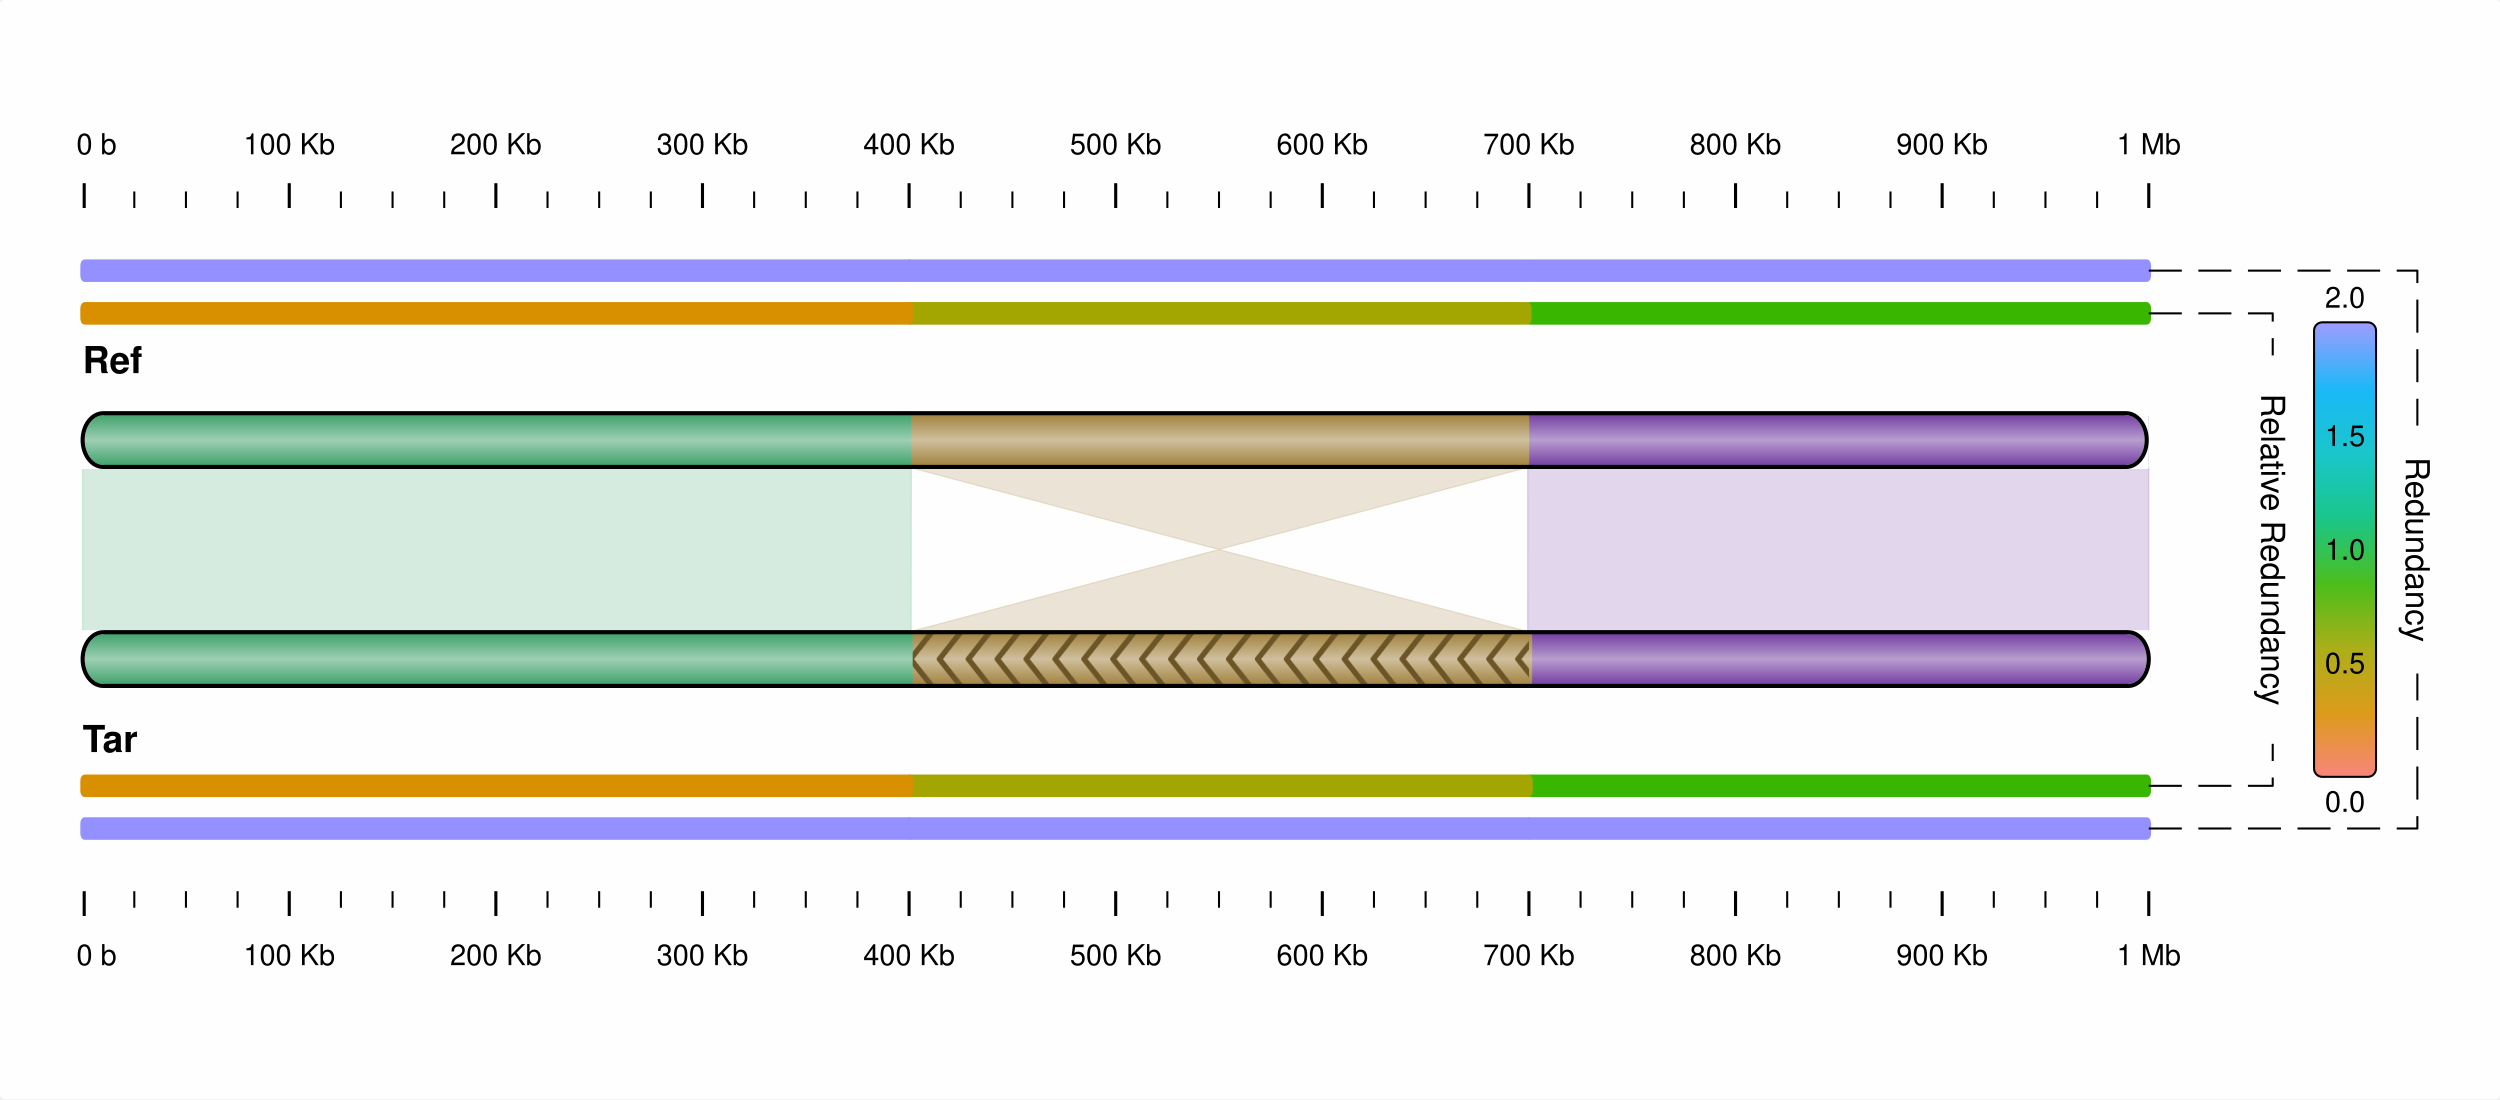
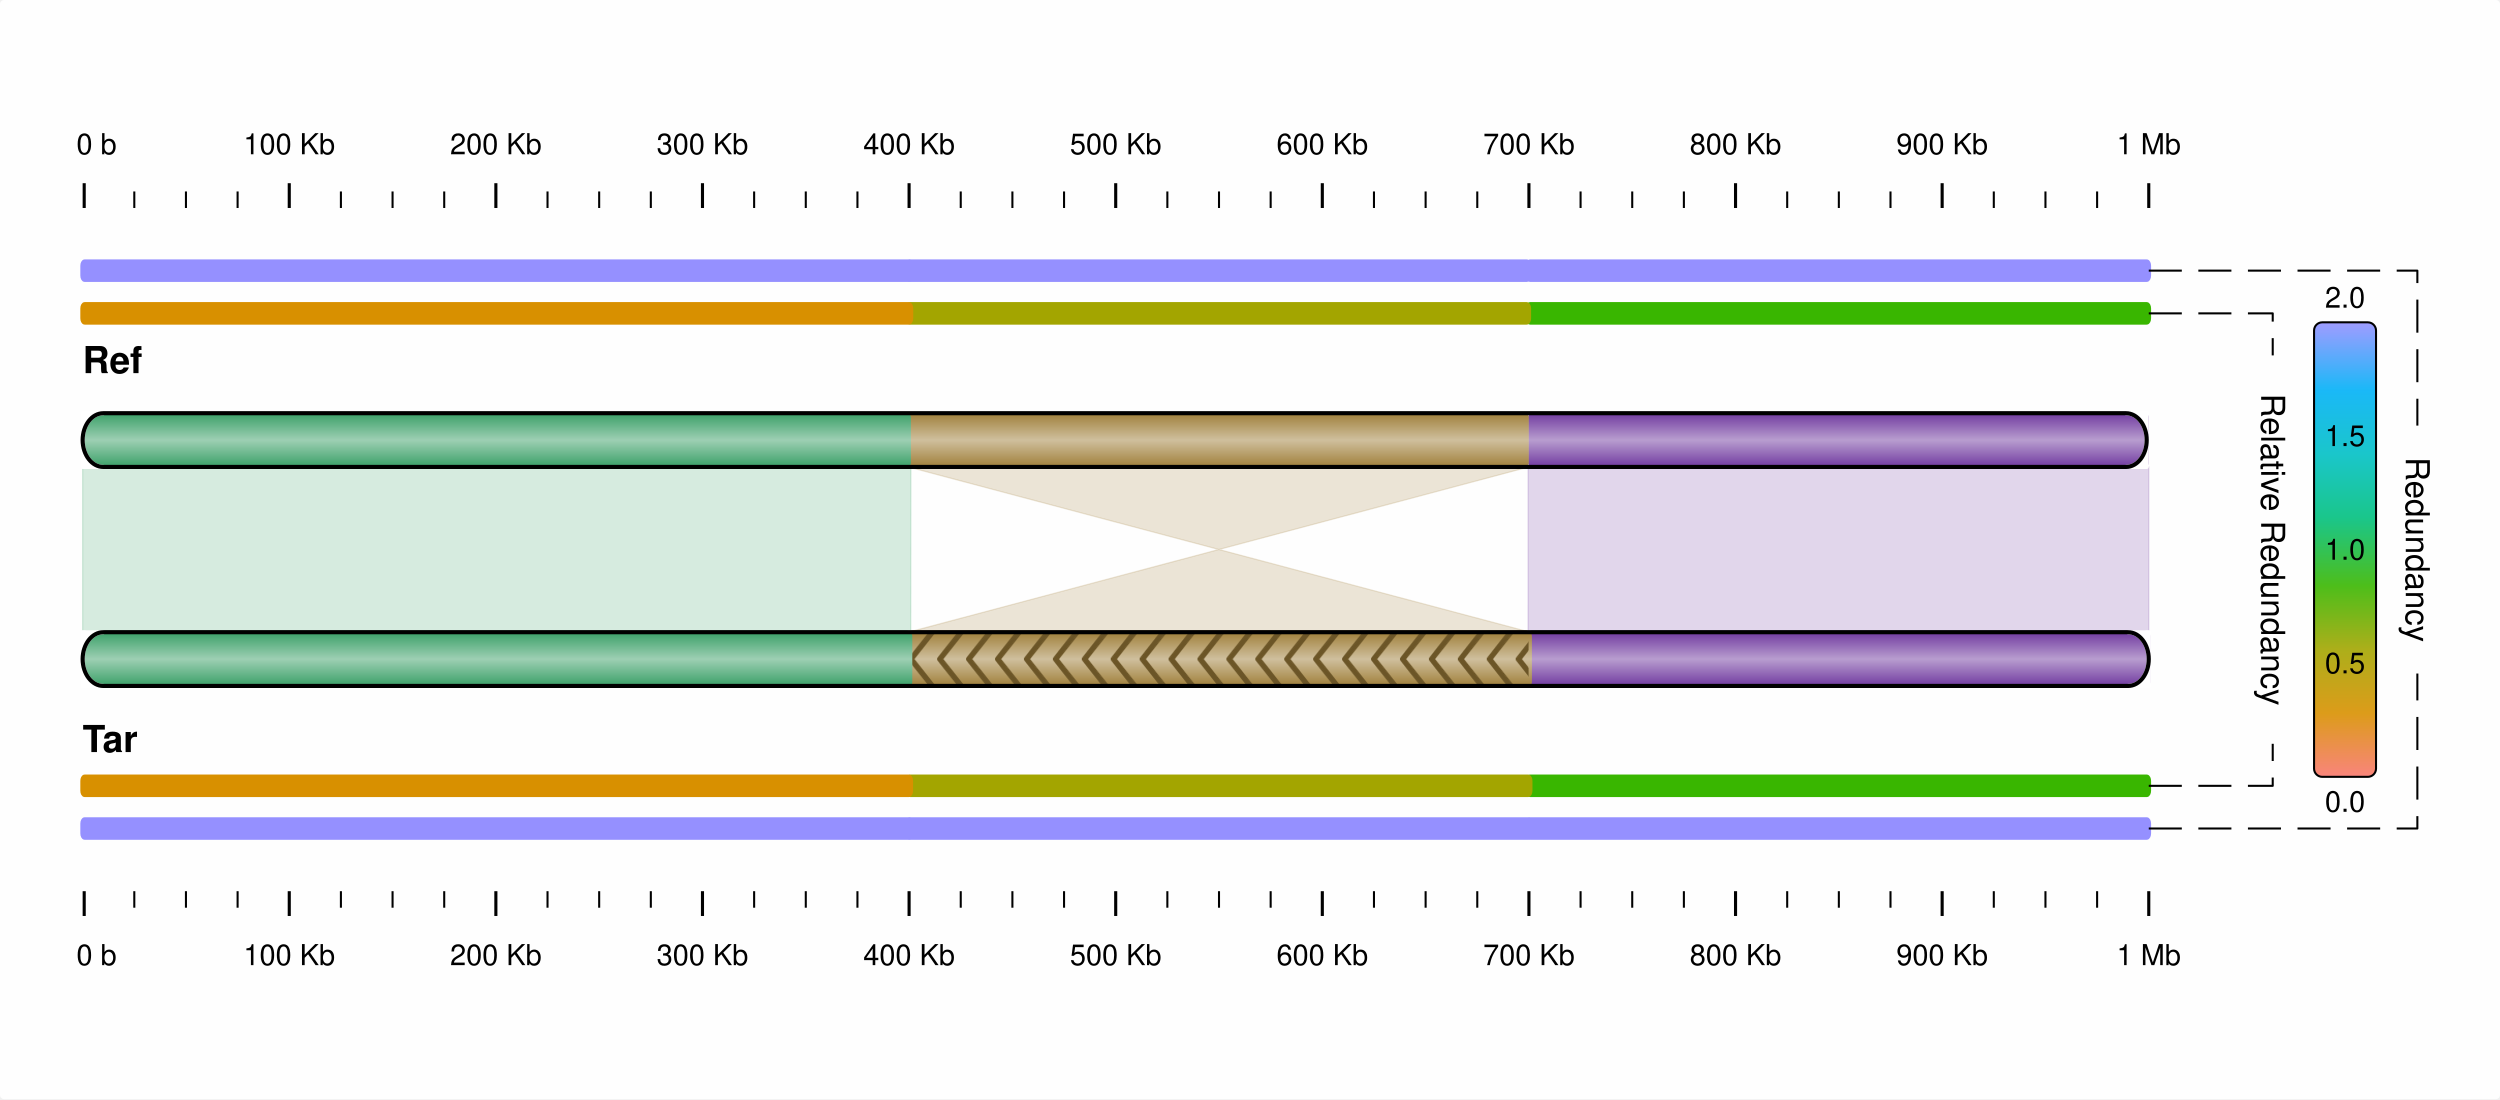
<svg xmlns="http://www.w3.org/2000/svg" viewBox="0 0 605 266">
  <rect x="0" y="0" width="605" height="266" rx="1" ry="1" fill="white" fill-opacity="0.9" stroke="white" stroke-width="0" stroke-opacity="1" />
  <text id="18.50000037.333328" x="18.5" y="37.333" dominant-baseline="" baseline-shift="" alignment-baseline="" font-size="7px" font-family="Helvetica,Arial" font-variant="normal" text-anchor="start" text-align="start" line-height="125%%">
0 b</text>
  <line id="20.37500044.33332820.37500050.333328" x1="20.375" y1="44.333" x2="20.375" y2="50.333" stroke-width="0.75" stroke="black" />
  <line id="32.50000046.33332832.50000050.333328" x1="32.5" y1="46.333" x2="32.5" y2="50.333" stroke-width="0.5" stroke="black" />
  <line id="45.00000046.33332845.00000050.333328" x1="45" y1="46.333" x2="45" y2="50.333" stroke-width="0.5" stroke="black" />
  <line id="57.50000046.33332857.50000050.333328" x1="57.5" y1="46.333" x2="57.5" y2="50.333" stroke-width="0.5" stroke="black" />
  <line id="70.00000044.33332870.00000050.333328" x1="70" y1="44.333" x2="70" y2="50.333" stroke-width="0.75" stroke="black" />
  <text id="70.00000037.333328" x="70" y="37.333" dominant-baseline="" baseline-shift="" alignment-baseline="" font-size="7px" font-weight="normal" font-family="Helvetica,Arial" font-variant="normal" text-anchor="middle" text-align="start" line-height="125%%">
100 Kb</text>
  <line id="82.50000046.33332882.50000050.333328" x1="82.5" y1="46.333" x2="82.5" y2="50.333" stroke-width="0.5" stroke="black" />
  <line id="95.00000046.33332895.00000050.333328" x1="95" y1="46.333" x2="95" y2="50.333" stroke-width="0.5" stroke="black" />
  <line id="107.50000046.333328107.50000050.333328" x1="107.5" y1="46.333" x2="107.5" y2="50.333" stroke-width="0.5" stroke="black" />
  <line id="120.00000044.333328120.00000050.333328" x1="120" y1="44.333" x2="120" y2="50.333" stroke-width="0.75" stroke="black" />
  <text id="120.00000037.333328" x="120" y="37.333" dominant-baseline="" baseline-shift="" alignment-baseline="" font-size="7px" font-weight="normal" font-family="Helvetica,Arial" font-variant="normal" text-anchor="middle" text-align="start" line-height="125%%">
200 Kb</text>
  <line id="132.50000046.333328132.50000050.333328" x1="132.5" y1="46.333" x2="132.5" y2="50.333" stroke-width="0.5" stroke="black" />
  <line id="145.00000046.333328145.00000050.333328" x1="145" y1="46.333" x2="145" y2="50.333" stroke-width="0.5" stroke="black" />
  <line id="157.50000046.333328157.50000050.333328" x1="157.5" y1="46.333" x2="157.5" y2="50.333" stroke-width="0.5" stroke="black" />
  <line id="170.00000044.333328170.00000050.333328" x1="170" y1="44.333" x2="170" y2="50.333" stroke-width="0.75" stroke="black" />
  <text id="170.00000037.333328" x="170" y="37.333" dominant-baseline="" baseline-shift="" alignment-baseline="" font-size="7px" font-weight="normal" font-family="Helvetica,Arial" font-variant="normal" text-anchor="middle" text-align="start" line-height="125%%">
300 Kb</text>
  <line id="182.50000046.333328182.50000050.333328" x1="182.5" y1="46.333" x2="182.5" y2="50.333" stroke-width="0.5" stroke="black" />
  <line id="195.00000046.333328195.00000050.333328" x1="195" y1="46.333" x2="195" y2="50.333" stroke-width="0.5" stroke="black" />
  <line id="207.50000046.333328207.50000050.333328" x1="207.5" y1="46.333" x2="207.5" y2="50.333" stroke-width="0.5" stroke="black" />
  <line id="220.00000044.333328220.00000050.333328" x1="220" y1="44.333" x2="220" y2="50.333" stroke-width="0.75" stroke="black" />
  <text id="220.00000037.333328" x="220" y="37.333" dominant-baseline="" baseline-shift="" alignment-baseline="" font-size="7px" font-weight="normal" font-family="Helvetica,Arial" font-variant="normal" text-anchor="middle" text-align="start" line-height="125%%">
400 Kb</text>
  <line id="232.50000046.333328232.50000050.333328" x1="232.5" y1="46.333" x2="232.5" y2="50.333" stroke-width="0.5" stroke="black" />
  <line id="245.00000046.333328245.00000050.333328" x1="245" y1="46.333" x2="245" y2="50.333" stroke-width="0.5" stroke="black" />
  <line id="257.50000046.333328257.50000050.333328" x1="257.5" y1="46.333" x2="257.5" y2="50.333" stroke-width="0.5" stroke="black" />
  <line id="270.00000044.333328270.00000050.333328" x1="270" y1="44.333" x2="270" y2="50.333" stroke-width="0.75" stroke="black" />
  <text id="270.00000037.333328" x="270" y="37.333" dominant-baseline="" baseline-shift="" alignment-baseline="" font-size="7px" font-weight="normal" font-family="Helvetica,Arial" font-variant="normal" text-anchor="middle" text-align="start" line-height="125%%">
500 Kb</text>
  <line id="282.50000046.333328282.50000050.333328" x1="282.5" y1="46.333" x2="282.5" y2="50.333" stroke-width="0.5" stroke="black" />
  <line id="295.00000046.333328295.00000050.333328" x1="295" y1="46.333" x2="295" y2="50.333" stroke-width="0.5" stroke="black" />
  <line id="307.50000046.333328307.50000050.333328" x1="307.5" y1="46.333" x2="307.5" y2="50.333" stroke-width="0.5" stroke="black" />
  <line id="320.00000044.333328320.00000050.333328" x1="320" y1="44.333" x2="320" y2="50.333" stroke-width="0.75" stroke="black" />
  <text id="320.00000037.333328" x="320" y="37.333" dominant-baseline="" baseline-shift="" alignment-baseline="" font-size="7px" font-weight="normal" font-family="Helvetica,Arial" font-variant="normal" text-anchor="middle" text-align="start" line-height="125%%">
600 Kb</text>
  <line id="332.50000046.333328332.50000050.333328" x1="332.5" y1="46.333" x2="332.5" y2="50.333" stroke-width="0.5" stroke="black" />
  <line id="345.00000046.333328345.00000050.333328" x1="345" y1="46.333" x2="345" y2="50.333" stroke-width="0.5" stroke="black" />
  <line id="357.50000046.333328357.50000050.333328" x1="357.5" y1="46.333" x2="357.5" y2="50.333" stroke-width="0.5" stroke="black" />
  <line id="370.00000044.333328370.00000050.333328" x1="370" y1="44.333" x2="370" y2="50.333" stroke-width="0.75" stroke="black" />
  <text id="370.00000037.333328" x="370" y="37.333" dominant-baseline="" baseline-shift="" alignment-baseline="" font-size="7px" font-weight="normal" font-family="Helvetica,Arial" font-variant="normal" text-anchor="middle" text-align="start" line-height="125%%">
700 Kb</text>
  <line id="382.50000046.333328382.50000050.333328" x1="382.5" y1="46.333" x2="382.5" y2="50.333" stroke-width="0.5" stroke="black" />
  <line id="395.00000046.333328395.00000050.333328" x1="395" y1="46.333" x2="395" y2="50.333" stroke-width="0.5" stroke="black" />
  <line id="407.50000046.333328407.50000050.333328" x1="407.5" y1="46.333" x2="407.5" y2="50.333" stroke-width="0.5" stroke="black" />
  <line id="420.00000044.333328420.00000050.333328" x1="420" y1="44.333" x2="420" y2="50.333" stroke-width="0.75" stroke="black" />
  <text id="420.00000037.333328" x="420" y="37.333" dominant-baseline="" baseline-shift="" alignment-baseline="" font-size="7px" font-weight="normal" font-family="Helvetica,Arial" font-variant="normal" text-anchor="middle" text-align="start" line-height="125%%">
800 Kb</text>
  <line id="432.50000046.333328432.50000050.333328" x1="432.5" y1="46.333" x2="432.5" y2="50.333" stroke-width="0.5" stroke="black" />
  <line id="445.00000046.333328445.00000050.333328" x1="445" y1="46.333" x2="445" y2="50.333" stroke-width="0.5" stroke="black" />
  <line id="457.50000046.333328457.50000050.333328" x1="457.5" y1="46.333" x2="457.5" y2="50.333" stroke-width="0.5" stroke="black" />
  <line id="470.00000044.333328470.00000050.333328" x1="470" y1="44.333" x2="470" y2="50.333" stroke-width="0.75" stroke="black" />
  <text id="470.00000037.333328" x="470" y="37.333" dominant-baseline="" baseline-shift="" alignment-baseline="" font-size="7px" font-weight="normal" font-family="Helvetica,Arial" font-variant="normal" text-anchor="middle" text-align="start" line-height="125%%">
900 Kb</text>
  <line id="482.50000046.333328482.50000050.333328" x1="482.5" y1="46.333" x2="482.5" y2="50.333" stroke-width="0.5" stroke="black" />
  <line id="495.00000046.333328495.00000050.333328" x1="495" y1="46.333" x2="495" y2="50.333" stroke-width="0.5" stroke="black" />
  <line id="507.50000046.333328507.50000050.333328" x1="507.5" y1="46.333" x2="507.5" y2="50.333" stroke-width="0.5" stroke="black" />
  <line id="520.00000044.333328520.00000050.333328" x1="520" y1="44.333" x2="520" y2="50.333" stroke-width="0.75" stroke="black" />
  <text id="520.00000037.333328" x="520" y="37.333" dominant-baseline="" baseline-shift="" alignment-baseline="" font-size="7px" font-weight="normal" font-family="Helvetica,Arial" font-variant="normal" text-anchor="middle" text-align="start" line-height="125%%">
1 Mb</text>
  <text id="18.500000233.566666" x="18.5" y="233.567" dominant-baseline="" baseline-shift="" alignment-baseline="" font-size="7px" font-family="Helvetica,Arial" font-variant="normal" text-anchor="start" text-align="start" line-height="125%%">
0 b</text>
  <line id="20.375000221.66667220.375000215.666672" x1="20.375" y1="221.667" x2="20.375" y2="215.667" stroke-width="0.75" stroke="black" />
  <line id="32.500000219.66667232.500000215.666672" x1="32.5" y1="219.667" x2="32.5" y2="215.667" stroke-width="0.5" stroke="black" />
  <line id="45.000000219.66667245.000000215.666672" x1="45" y1="219.667" x2="45" y2="215.667" stroke-width="0.5" stroke="black" />
  <line id="57.500000219.66667257.500000215.666672" x1="57.5" y1="219.667" x2="57.5" y2="215.667" stroke-width="0.5" stroke="black" />
  <line id="70.000000221.66667270.000000215.666672" x1="70" y1="221.667" x2="70" y2="215.667" stroke-width="0.75" stroke="black" />
  <text id="70.000000233.566666" x="70" y="233.567" dominant-baseline="" baseline-shift="" alignment-baseline="" font-size="7px" font-weight="normal" font-family="Helvetica,Arial" font-variant="normal" text-anchor="middle" text-align="start" line-height="125%%">
100 Kb</text>
  <line id="82.500000219.66667282.500000215.666672" x1="82.5" y1="219.667" x2="82.5" y2="215.667" stroke-width="0.5" stroke="black" />
  <line id="95.000000219.66667295.000000215.666672" x1="95" y1="219.667" x2="95" y2="215.667" stroke-width="0.5" stroke="black" />
  <line id="107.500000219.666672107.500000215.666672" x1="107.5" y1="219.667" x2="107.5" y2="215.667" stroke-width="0.5" stroke="black" />
  <line id="120.000000221.666672120.000000215.666672" x1="120" y1="221.667" x2="120" y2="215.667" stroke-width="0.75" stroke="black" />
  <text id="120.000000233.566666" x="120" y="233.567" dominant-baseline="" baseline-shift="" alignment-baseline="" font-size="7px" font-weight="normal" font-family="Helvetica,Arial" font-variant="normal" text-anchor="middle" text-align="start" line-height="125%%">
200 Kb</text>
  <line id="132.500000219.666672132.500000215.666672" x1="132.5" y1="219.667" x2="132.5" y2="215.667" stroke-width="0.5" stroke="black" />
  <line id="145.000000219.666672145.000000215.666672" x1="145" y1="219.667" x2="145" y2="215.667" stroke-width="0.5" stroke="black" />
  <line id="157.500000219.666672157.500000215.666672" x1="157.5" y1="219.667" x2="157.5" y2="215.667" stroke-width="0.5" stroke="black" />
  <line id="170.000000221.666672170.000000215.666672" x1="170" y1="221.667" x2="170" y2="215.667" stroke-width="0.75" stroke="black" />
  <text id="170.000000233.566666" x="170" y="233.567" dominant-baseline="" baseline-shift="" alignment-baseline="" font-size="7px" font-weight="normal" font-family="Helvetica,Arial" font-variant="normal" text-anchor="middle" text-align="start" line-height="125%%">
300 Kb</text>
  <line id="182.500000219.666672182.500000215.666672" x1="182.5" y1="219.667" x2="182.5" y2="215.667" stroke-width="0.5" stroke="black" />
  <line id="195.000000219.666672195.000000215.666672" x1="195" y1="219.667" x2="195" y2="215.667" stroke-width="0.5" stroke="black" />
  <line id="207.500000219.666672207.500000215.666672" x1="207.5" y1="219.667" x2="207.5" y2="215.667" stroke-width="0.5" stroke="black" />
  <line id="220.000000221.666672220.000000215.666672" x1="220" y1="221.667" x2="220" y2="215.667" stroke-width="0.75" stroke="black" />
  <text id="220.000000233.566666" x="220" y="233.567" dominant-baseline="" baseline-shift="" alignment-baseline="" font-size="7px" font-weight="normal" font-family="Helvetica,Arial" font-variant="normal" text-anchor="middle" text-align="start" line-height="125%%">
400 Kb</text>
  <line id="232.500000219.666672232.500000215.666672" x1="232.5" y1="219.667" x2="232.5" y2="215.667" stroke-width="0.5" stroke="black" />
  <line id="245.000000219.666672245.000000215.666672" x1="245" y1="219.667" x2="245" y2="215.667" stroke-width="0.5" stroke="black" />
  <line id="257.500000219.666672257.500000215.666672" x1="257.5" y1="219.667" x2="257.5" y2="215.667" stroke-width="0.5" stroke="black" />
  <line id="270.000000221.666672270.000000215.666672" x1="270" y1="221.667" x2="270" y2="215.667" stroke-width="0.75" stroke="black" />
  <text id="270.000000233.566666" x="270" y="233.567" dominant-baseline="" baseline-shift="" alignment-baseline="" font-size="7px" font-weight="normal" font-family="Helvetica,Arial" font-variant="normal" text-anchor="middle" text-align="start" line-height="125%%">
500 Kb</text>
  <line id="282.500000219.666672282.500000215.666672" x1="282.5" y1="219.667" x2="282.5" y2="215.667" stroke-width="0.5" stroke="black" />
  <line id="295.000000219.666672295.000000215.666672" x1="295" y1="219.667" x2="295" y2="215.667" stroke-width="0.5" stroke="black" />
  <line id="307.500000219.666672307.500000215.666672" x1="307.5" y1="219.667" x2="307.5" y2="215.667" stroke-width="0.5" stroke="black" />
  <line id="320.000000221.666672320.000000215.666672" x1="320" y1="221.667" x2="320" y2="215.667" stroke-width="0.75" stroke="black" />
  <text id="320.000000233.566666" x="320" y="233.567" dominant-baseline="" baseline-shift="" alignment-baseline="" font-size="7px" font-weight="normal" font-family="Helvetica,Arial" font-variant="normal" text-anchor="middle" text-align="start" line-height="125%%">
600 Kb</text>
  <line id="332.500000219.666672332.500000215.666672" x1="332.5" y1="219.667" x2="332.5" y2="215.667" stroke-width="0.5" stroke="black" />
  <line id="345.000000219.666672345.000000215.666672" x1="345" y1="219.667" x2="345" y2="215.667" stroke-width="0.5" stroke="black" />
  <line id="357.500000219.666672357.500000215.666672" x1="357.5" y1="219.667" x2="357.5" y2="215.667" stroke-width="0.5" stroke="black" />
  <line id="370.000000221.666672370.000000215.666672" x1="370" y1="221.667" x2="370" y2="215.667" stroke-width="0.75" stroke="black" />
  <text id="370.000000233.566666" x="370" y="233.567" dominant-baseline="" baseline-shift="" alignment-baseline="" font-size="7px" font-weight="normal" font-family="Helvetica,Arial" font-variant="normal" text-anchor="middle" text-align="start" line-height="125%%">
700 Kb</text>
  <line id="382.500000219.666672382.500000215.666672" x1="382.5" y1="219.667" x2="382.5" y2="215.667" stroke-width="0.5" stroke="black" />
  <line id="395.000000219.666672395.000000215.666672" x1="395" y1="219.667" x2="395" y2="215.667" stroke-width="0.5" stroke="black" />
  <line id="407.500000219.666672407.500000215.666672" x1="407.5" y1="219.667" x2="407.5" y2="215.667" stroke-width="0.5" stroke="black" />
  <line id="420.000000221.666672420.000000215.666672" x1="420" y1="221.667" x2="420" y2="215.667" stroke-width="0.75" stroke="black" />
  <text id="420.000000233.566666" x="420" y="233.567" dominant-baseline="" baseline-shift="" alignment-baseline="" font-size="7px" font-weight="normal" font-family="Helvetica,Arial" font-variant="normal" text-anchor="middle" text-align="start" line-height="125%%">
800 Kb</text>
  <line id="432.500000219.666672432.500000215.666672" x1="432.5" y1="219.667" x2="432.5" y2="215.667" stroke-width="0.5" stroke="black" />
  <line id="445.000000219.666672445.000000215.666672" x1="445" y1="219.667" x2="445" y2="215.667" stroke-width="0.5" stroke="black" />
  <line id="457.500000219.666672457.500000215.666672" x1="457.5" y1="219.667" x2="457.5" y2="215.667" stroke-width="0.5" stroke="black" />
  <line id="470.000000221.666672470.000000215.666672" x1="470" y1="221.667" x2="470" y2="215.667" stroke-width="0.75" stroke="black" />
  <text id="470.000000233.566666" x="470" y="233.567" dominant-baseline="" baseline-shift="" alignment-baseline="" font-size="7px" font-weight="normal" font-family="Helvetica,Arial" font-variant="normal" text-anchor="middle" text-align="start" line-height="125%%">
900 Kb</text>
  <line id="482.500000219.666672482.500000215.666672" x1="482.5" y1="219.667" x2="482.5" y2="215.667" stroke-width="0.5" stroke="black" />
  <line id="495.000000219.666672495.000000215.666672" x1="495" y1="219.667" x2="495" y2="215.667" stroke-width="0.5" stroke="black" />
  <line id="507.500000219.666672507.500000215.666672" x1="507.5" y1="219.667" x2="507.5" y2="215.667" stroke-width="0.5" stroke="black" />
  <line id="520.000000221.666672520.000000215.666672" x1="520" y1="221.667" x2="520" y2="215.667" stroke-width="0.75" stroke="black" />
  <text id="520.000000233.566666" x="520" y="233.567" dominant-baseline="" baseline-shift="" alignment-baseline="" font-size="7px" font-weight="normal" font-family="Helvetica,Arial" font-variant="normal" text-anchor="middle" text-align="start" line-height="125%%">
1 Mb</text>
  <defs id="">
-     <linearGradient id="grad369.704987113.000000" x1="0%" y1="0%" x2="100%" y2="0%">
+     <linearGradient id="grad369.804993113.000000" x1="0%" y1="0%" x2="100%" y2="0%">
      <stop offset="0%" stop-color="#713BA0" stop-opacity="1" />
      <stop offset="50%" stop-color="#B89DCF" stop-opacity="1" />
      <stop offset="100%" stop-color="#713BA0" stop-opacity="1" />
    </linearGradient>
  </defs>
-   <rect x="369.705" y="113" width="13" height="150.295" rx="1" ry="1" fill="url(#grad369.704987113.000000)" fill-opacity="1" stroke-width="0.75" stroke-opacity="1" transform="rotate(-90 369.705 113)" />
-   <defs id="">
-     <linearGradient id="grad369.704987113.000000NRC" x1="0%" y1="0%" x2="100%" y2="0%">
+   <rect x="369.805" y="113" width="13" height="150.195" rx="1" ry="1" fill="url(#grad369.804993113.000000)" fill-opacity="1" stroke-width="0.75" stroke-opacity="1" transform="rotate(-90 369.805 113)" />
+   <defs id="">
+     <linearGradient id="grad369.804993113.000000NRC" x1="0%" y1="0%" x2="100%" y2="0%">
      <stop offset="100%" stop-color="#39B600" stop-opacity="1" />
    </linearGradient>
  </defs>
-   <rect x="404.705" y="113" width="4.333" height="150.295" rx="1" ry="0.5" fill="url(#grad369.704987113.000000NRC)" fill-opacity="1" stroke="url(#grad369.704987113.000000NRC)" stroke-width="1.125" stroke-opacity="1" transform="rotate(-90 369.705 113)" />
-   <defs id="">
-     <linearGradient id="grad369.704987113.000000NRCRedun" x1="0%" y1="0%" x2="100%" y2="0%">
-       <stop offset="100%" stop-color="#9590FF" stop-opacity="1" />
-     </linearGradient>
-   </defs>
-   <rect x="415.038" y="113" width="4.333" height="150.295" rx="1" ry="0.5" fill="url(#grad369.704987113.000000NRCRedun)" fill-opacity="1" stroke="url(#grad369.704987113.000000NRCRedun)" stroke-width="1.125" stroke-opacity="1" transform="rotate(-90 369.705 113)" />
-   <defs id="">
-     <linearGradient id="grad369.695007166.000000" x1="0%" y1="0%" x2="100%" y2="0%">
+   <rect x="404.805" y="113" width="4.333" height="150.195" rx="1" ry="0.5" fill="url(#grad369.804993113.000000NRC)" fill-opacity="1" stroke="url(#grad369.804993113.000000NRC)" stroke-width="1.125" stroke-opacity="1" transform="rotate(-90 369.805 113)" />
+   <defs id="">
+     <linearGradient id="grad369.804993113.000000NRCRedun" x1="0%" y1="0%" x2="100%" y2="0%">
+       <stop offset="100%" stop-color="#9590FF" stop-opacity="1" />
+     </linearGradient>
+   </defs>
+   <rect x="415.138" y="113" width="4.333" height="150.195" rx="1" ry="0.5" fill="url(#grad369.804993113.000000NRCRedun)" fill-opacity="1" stroke="url(#grad369.804993113.000000NRCRedun)" stroke-width="1.125" stroke-opacity="1" transform="rotate(-90 369.805 113)" />
+   <defs id="">
+     <linearGradient id="grad369.799988166.000000" x1="0%" y1="0%" x2="100%" y2="0%">
      <stop offset="0%" stop-color="#713BA0" stop-opacity="1" />
      <stop offset="50%" stop-color="#B89DCF" stop-opacity="1" />
      <stop offset="100%" stop-color="#713BA0" stop-opacity="1" />
    </linearGradient>
  </defs>
-   <rect x="369.695" y="166" width="13" height="150.305" rx="1" ry="1" fill="url(#grad369.695007166.000000)" fill-opacity="1" stroke="url(#grad369.695007166.000000)" stroke-width="0.75" stroke-opacity="1" transform="rotate(-90 369.695 166)" />
-   <defs id="">
-     <linearGradient id="grad369.695007166.000000NRC" x1="0%" y1="0%" x2="100%" y2="0%">
+   <rect x="369.8" y="166" width="13" height="150.2" rx="1" ry="1" fill="url(#grad369.799988166.000000)" fill-opacity="1" stroke="url(#grad369.799988166.000000)" stroke-width="0.75" stroke-opacity="1" transform="rotate(-90 369.8 166)" />
+   <defs id="">
+     <linearGradient id="grad369.799988166.000000NRC" x1="0%" y1="0%" x2="100%" y2="0%">
      <stop offset="100%" stop-color="#39B600" stop-opacity="1" />
    </linearGradient>
  </defs>
-   <rect x="343.362" y="166" width="4.333" height="150.305" rx="1" ry="0.5" fill="url(#grad369.695007166.000000NRC)" fill-opacity="1" stroke="url(#grad369.695007166.000000NRC)" stroke-width="1.125" stroke-opacity="1" transform="rotate(-90 369.695 166)" />
-   <defs id="">
-     <linearGradient id="grad369.695007166.000000NRCRedun" x1="0%" y1="0%" x2="100%" y2="0%">
-       <stop offset="100%" stop-color="#9590FF" stop-opacity="1" />
-     </linearGradient>
-   </defs>
-   <rect x="333.028" y="166" width="4.333" height="150.305" rx="1" ry="0.5" fill="url(#grad369.695007166.000000NRCRedun)" fill-opacity="1" stroke="url(#grad369.695007166.000000NRCRedun)" stroke-width="1.125" stroke-opacity="1" transform="rotate(-90 369.695 166)" />
-   <polygon points="369.705,113 520,113 520,153 369.695,153 " fill="#713BA0" stroke="#713BA0" stroke-width="0.3" stroke-opacity="0.2" fill-opacity="0.2" />
-   <defs id="">
-     <linearGradient id="grad219.695007113.000000" x1="0%" y1="0%" x2="100%" y2="0%">
+   <rect x="343.467" y="166" width="4.333" height="150.2" rx="1" ry="0.5" fill="url(#grad369.799988166.000000NRC)" fill-opacity="1" stroke="url(#grad369.799988166.000000NRC)" stroke-width="1.125" stroke-opacity="1" transform="rotate(-90 369.8 166)" />
+   <defs id="">
+     <linearGradient id="grad369.799988166.000000NRCRedun" x1="0%" y1="0%" x2="100%" y2="0%">
+       <stop offset="100%" stop-color="#9590FF" stop-opacity="1" />
+     </linearGradient>
+   </defs>
+   <rect x="333.133" y="166" width="4.333" height="150.2" rx="1" ry="0.5" fill="url(#grad369.799988166.000000NRCRedun)" fill-opacity="1" stroke="url(#grad369.799988166.000000NRCRedun)" stroke-width="1.125" stroke-opacity="1" transform="rotate(-90 369.8 166)" />
+   <polygon points="369.805,113 520,113 520,153 369.8,153 " fill="#713BA0" stroke="#713BA0" stroke-width="0.3" stroke-opacity="0.2" fill-opacity="0.2" />
+   <defs id="">
+     <linearGradient id="grad219.794998113.000000" x1="0%" y1="0%" x2="100%" y2="0%">
      <stop offset="0%" stop-color="#A0803B" stop-opacity="1" />
      <stop offset="50%" stop-color="#CFBF9D" stop-opacity="1" />
      <stop offset="100%" stop-color="#A0803B" stop-opacity="1" />
    </linearGradient>
  </defs>
-   <rect x="219.695" y="113" width="13" height="150.38" rx="1" ry="1" fill="url(#grad219.695007113.000000)" fill-opacity="1" stroke-width="0.75" stroke-opacity="1" transform="rotate(-90 219.695 113)" />
-   <defs id="">
-     <linearGradient id="grad219.695007113.000000NRC" x1="0%" y1="0%" x2="100%" y2="0%">
+   <rect x="219.795" y="113" width="13" height="150.17" rx="1" ry="1" fill="url(#grad219.794998113.000000)" fill-opacity="1" stroke-width="0.75" stroke-opacity="1" transform="rotate(-90 219.795 113)" />
+   <defs id="">
+     <linearGradient id="grad219.794998113.000000NRC" x1="0%" y1="0%" x2="100%" y2="0%">
      <stop offset="100%" stop-color="#A3A500" stop-opacity="1" />
    </linearGradient>
  </defs>
-   <rect x="254.695" y="113" width="4.333" height="150.38" rx="1" ry="0.5" fill="url(#grad219.695007113.000000NRC)" fill-opacity="1" stroke="url(#grad219.695007113.000000NRC)" stroke-width="1.125" stroke-opacity="1" transform="rotate(-90 219.695 113)" />
-   <defs id="">
-     <linearGradient id="grad219.695007113.000000NRCRedun" x1="0%" y1="0%" x2="100%" y2="0%">
-       <stop offset="100%" stop-color="#9590FF" stop-opacity="1" />
-     </linearGradient>
-   </defs>
-   <rect x="265.028" y="113" width="4.333" height="150.38" rx="1" ry="0.5" fill="url(#grad219.695007113.000000NRCRedun)" fill-opacity="1" stroke="url(#grad219.695007113.000000NRCRedun)" stroke-width="1.125" stroke-opacity="1" transform="rotate(-90 219.695 113)" />
-   <defs id="">
-     <linearGradient id="grad219.679993166.000000" x1="0%" y1="0%" x2="100%" y2="0%">
+   <rect x="254.795" y="113" width="4.333" height="150.17" rx="1" ry="0.5" fill="url(#grad219.794998113.000000NRC)" fill-opacity="1" stroke="url(#grad219.794998113.000000NRC)" stroke-width="1.125" stroke-opacity="1" transform="rotate(-90 219.795 113)" />
+   <defs id="">
+     <linearGradient id="grad219.794998113.000000NRCRedun" x1="0%" y1="0%" x2="100%" y2="0%">
+       <stop offset="100%" stop-color="#9590FF" stop-opacity="1" />
+     </linearGradient>
+   </defs>
+   <rect x="265.128" y="113" width="4.333" height="150.17" rx="1" ry="0.5" fill="url(#grad219.794998113.000000NRCRedun)" fill-opacity="1" stroke="url(#grad219.794998113.000000NRCRedun)" stroke-width="1.125" stroke-opacity="1" transform="rotate(-90 219.795 113)" />
+   <defs id="">
+     <linearGradient id="grad219.789993166.000000" x1="0%" y1="0%" x2="100%" y2="0%">
      <stop offset="0%" stop-color="#A0803B" stop-opacity="1" />
      <stop offset="50%" stop-color="#CFBF9D" stop-opacity="1" />
      <stop offset="100%" stop-color="#A0803B" stop-opacity="1" />
    </linearGradient>
  </defs>
-   <rect x="219.68" y="166" width="13" height="150.71" rx="1" ry="1" fill="url(#grad219.679993166.000000)" fill-opacity="1" stroke="url(#grad219.679993166.000000)" stroke-width="0.75" stroke-opacity="1" transform="rotate(-90 219.68 166)" />
-   <defs id="">
-     <pattern id="Wavy219.679993166.000000" x="219.68" y="166" width="13" height="7" patternUnits="userSpaceOnUse">
+   <rect x="219.79" y="166" width="13" height="150.505" rx="1" ry="1" fill="url(#grad219.789993166.000000)" fill-opacity="1" stroke="url(#grad219.789993166.000000)" stroke-width="0.75" stroke-opacity="1" transform="rotate(-90 219.79 166)" />
+   <defs id="">
+     <pattern id="Wavy219.789993166.000000" x="219.79" y="166" width="13" height="7" patternUnits="userSpaceOnUse">
      <path id="" d="m -0.665,6.335 l 7.165,-5.67 l 7.165,5.67 " fill="none" fill-opacity="0.9" stroke="#6B5527" stroke-opacity="1" stroke-linejoin="round" stroke-width="1.33" />
    </pattern>
  </defs>
-   <rect x="219.68" y="166" width="13" height="150.71" rx="1" ry="1" fill="url(#Wavy219.679993166.000000)" fill-opacity="1" stroke="url(#grad219.679993166.000000)" stroke-width="0.75" stroke-opacity="1" transform="rotate(-90 219.68 166)" />
-   <defs id="">
-     <linearGradient id="grad219.679993166.000000NRC" x1="0%" y1="0%" x2="100%" y2="0%">
+   <rect x="219.79" y="166" width="13" height="150.505" rx="1" ry="1" fill="url(#Wavy219.789993166.000000)" fill-opacity="1" stroke="url(#grad219.789993166.000000)" stroke-width="0.75" stroke-opacity="1" transform="rotate(-90 219.79 166)" />
+   <defs id="">
+     <linearGradient id="grad219.789993166.000000NRC" x1="0%" y1="0%" x2="100%" y2="0%">
      <stop offset="100%" stop-color="#A3A500" stop-opacity="1" />
    </linearGradient>
  </defs>
-   <rect x="193.347" y="166" width="4.333" height="150.71" rx="1" ry="0.5" fill="url(#grad219.679993166.000000NRC)" fill-opacity="1" stroke="url(#grad219.679993166.000000NRC)" stroke-width="1.125" stroke-opacity="1" transform="rotate(-90 219.68 166)" />
-   <defs id="">
-     <linearGradient id="grad219.679993166.000000NRCRedun" x1="0%" y1="0%" x2="100%" y2="0%">
-       <stop offset="100%" stop-color="#9590FF" stop-opacity="1" />
-     </linearGradient>
-   </defs>
-   <rect x="183.013" y="166" width="4.333" height="150.71" rx="1" ry="0.5" fill="url(#grad219.679993166.000000NRCRedun)" fill-opacity="1" stroke="url(#grad219.679993166.000000NRCRedun)" stroke-width="1.125" stroke-opacity="1" transform="rotate(-90 219.68 166)" />
-   <polygon points="219.695,113 370.075,113 219.68,153 370.39,153 " fill="#A0803B" stroke="#A0803B" stroke-width="0.3" stroke-opacity="0.2" fill-opacity="0.2" />
+   <rect x="193.457" y="166" width="4.333" height="150.505" rx="1" ry="0.5" fill="url(#grad219.789993166.000000NRC)" fill-opacity="1" stroke="url(#grad219.789993166.000000NRC)" stroke-width="1.125" stroke-opacity="1" transform="rotate(-90 219.79 166)" />
+   <defs id="">
+     <linearGradient id="grad219.789993166.000000NRCRedun" x1="0%" y1="0%" x2="100%" y2="0%">
+       <stop offset="100%" stop-color="#9590FF" stop-opacity="1" />
+     </linearGradient>
+   </defs>
+   <rect x="183.123" y="166" width="4.333" height="150.505" rx="1" ry="0.5" fill="url(#grad219.789993166.000000NRCRedun)" fill-opacity="1" stroke="url(#grad219.789993166.000000NRCRedun)" stroke-width="1.125" stroke-opacity="1" transform="rotate(-90 219.79 166)" />
+   <polygon points="219.795,113 369.965,113 219.79,153 370.295,153 " fill="#A0803B" stroke="#A0803B" stroke-width="0.3" stroke-opacity="0.2" fill-opacity="0.2" />
  <defs id="">
    <linearGradient id="grad20.000000113.000000" x1="0%" y1="0%" x2="100%" y2="0%">
      <stop offset="0%" stop-color="#3BA068" stop-opacity="1" />
      <stop offset="50%" stop-color="#9DCFB3" stop-opacity="1" />
      <stop offset="100%" stop-color="#3BA068" stop-opacity="1" />
    </linearGradient>
  </defs>
-   <rect x="20" y="113" width="13" height="200.535" rx="1" ry="1" fill="url(#grad20.000000113.000000)" fill-opacity="1" stroke-width="0.75" stroke-opacity="1" transform="rotate(-90 20 113)" />
+   <rect x="20" y="113" width="13" height="200.44" rx="1" ry="1" fill="url(#grad20.000000113.000000)" fill-opacity="1" stroke-width="0.75" stroke-opacity="1" transform="rotate(-90 20 113)" />
  <defs id="">
    <linearGradient id="grad20.000000113.000000NRC" x1="0%" y1="0%" x2="100%" y2="0%">
      <stop offset="100%" stop-color="#D89000" stop-opacity="1" />
    </linearGradient>
  </defs>
-   <rect x="55" y="113" width="4.333" height="200.535" rx="1" ry="0.5" fill="url(#grad20.000000113.000000NRC)" fill-opacity="1" stroke="url(#grad20.000000113.000000NRC)" stroke-width="1.125" stroke-opacity="1" transform="rotate(-90 20 113)" />
+   <rect x="55" y="113" width="4.333" height="200.44" rx="1" ry="0.5" fill="url(#grad20.000000113.000000NRC)" fill-opacity="1" stroke="url(#grad20.000000113.000000NRC)" stroke-width="1.125" stroke-opacity="1" transform="rotate(-90 20 113)" />
  <defs id="">
    <linearGradient id="grad20.000000113.000000NRCRedun" x1="0%" y1="0%" x2="100%" y2="0%">
      <stop offset="100%" stop-color="#9590FF" stop-opacity="1" />
    </linearGradient>
  </defs>
-   <rect x="65.333" y="113" width="4.333" height="200.535" rx="1" ry="0.5" fill="url(#grad20.000000113.000000NRCRedun)" fill-opacity="1" stroke="url(#grad20.000000113.000000NRCRedun)" stroke-width="1.125" stroke-opacity="1" transform="rotate(-90 20 113)" />
+   <rect x="65.333" y="113" width="4.333" height="200.44" rx="1" ry="0.5" fill="url(#grad20.000000113.000000NRCRedun)" fill-opacity="1" stroke="url(#grad20.000000113.000000NRCRedun)" stroke-width="1.125" stroke-opacity="1" transform="rotate(-90 20 113)" />
  <defs id="">
    <linearGradient id="grad20.000000166.000000" x1="0%" y1="0%" x2="100%" y2="0%">
      <stop offset="0%" stop-color="#3BA068" stop-opacity="1" />
      <stop offset="50%" stop-color="#9DCFB3" stop-opacity="1" />
      <stop offset="100%" stop-color="#3BA068" stop-opacity="1" />
    </linearGradient>
  </defs>
-   <rect x="20" y="166" width="13" height="200.49" rx="1" ry="1" fill="url(#grad20.000000166.000000)" fill-opacity="1" stroke="url(#grad20.000000166.000000)" stroke-width="0.75" stroke-opacity="1" transform="rotate(-90 20 166)" />
+   <rect x="20" y="166" width="13" height="200.4" rx="1" ry="1" fill="url(#grad20.000000166.000000)" fill-opacity="1" stroke="url(#grad20.000000166.000000)" stroke-width="0.75" stroke-opacity="1" transform="rotate(-90 20 166)" />
  <defs id="">
    <linearGradient id="grad20.000000166.000000NRC" x1="0%" y1="0%" x2="100%" y2="0%">
      <stop offset="100%" stop-color="#D89000" stop-opacity="1" />
    </linearGradient>
  </defs>
-   <rect x="-6.333" y="166" width="4.333" height="200.49" rx="1" ry="0.5" fill="url(#grad20.000000166.000000NRC)" fill-opacity="1" stroke="url(#grad20.000000166.000000NRC)" stroke-width="1.125" stroke-opacity="1" transform="rotate(-90 20 166)" />
+   <rect x="-6.333" y="166" width="4.333" height="200.4" rx="1" ry="0.5" fill="url(#grad20.000000166.000000NRC)" fill-opacity="1" stroke="url(#grad20.000000166.000000NRC)" stroke-width="1.125" stroke-opacity="1" transform="rotate(-90 20 166)" />
  <defs id="">
    <linearGradient id="grad20.000000166.000000NRCRedun" x1="0%" y1="0%" x2="100%" y2="0%">
      <stop offset="100%" stop-color="#9590FF" stop-opacity="1" />
    </linearGradient>
  </defs>
-   <rect x="-16.667" y="166" width="4.333" height="200.49" rx="1" ry="0.5" fill="url(#grad20.000000166.000000NRCRedun)" fill-opacity="1" stroke="url(#grad20.000000166.000000NRCRedun)" stroke-width="1.125" stroke-opacity="1" transform="rotate(-90 20 166)" />
-   <polygon points="20,113 220.535,113 220.49,153 20,153 " fill="#3BA068" stroke="#3BA068" stroke-width="0.3" stroke-opacity="0.2" fill-opacity="0.2" />
+   <rect x="-16.667" y="166" width="4.333" height="200.4" rx="1" ry="0.5" fill="url(#grad20.000000166.000000NRCRedun)" fill-opacity="1" stroke="url(#grad20.000000166.000000NRCRedun)" stroke-width="1.125" stroke-opacity="1" transform="rotate(-90 20 166)" />
+   <polygon points="20,113 220.44,113 220.4,153 20,153 " fill="#3BA068" stroke="#3BA068" stroke-width="0.3" stroke-opacity="0.2" fill-opacity="0.2" />
  <path id="rhs20.000000100.000000" d="M 20,607.5 a 6.5,5 0 0,0 13,0 v 5 h -13 v -5 z " fill="white" fill-opacity="1" stroke="white" stroke-opacity="1" stroke-linejoin="round" stroke-width="1" transform="rotate(-90 20 113)" />
  <path id="rhs20.000000100.000000" d="M 33,118 a 6.5,5 0 0,0 -13,0 v -5 h 13 v 5 z " fill="white" fill-opacity="1" stroke="white" stroke-opacity="1" stroke-linejoin="round" stroke-width="1" transform="rotate(-90 20 113)" />
  <path id="20.000000113.000000" d="M 20,118 v 489.5 a 6.5,5 0 0,0 13,0 v -489.5 a 6.5,5 0 0,0 -13,0 z " fill="none" fill-opacity="0.9" stroke="black" stroke-opacity="1" stroke-linejoin="round" stroke-width="1" transform="rotate(-90 20 113)" />
  <path id="rhs20.000000100.000000" d="M 20,661 a 6.5,5 0 0,0 13,0 v 5 h -13 v -5 z " fill="white" fill-opacity="1" stroke="white" stroke-opacity="1" stroke-linejoin="round" stroke-width="1" transform="rotate(-90 20 166)" />
  <path id="rhs20.000000100.000000" d="M 33,171 a 6.5,5 0 0,0 -13,0 v -5 h 13 v 5 z " fill="white" fill-opacity="1" stroke="white" stroke-opacity="1" stroke-linejoin="round" stroke-width="1" transform="rotate(-90 20 166)" />
  <path id="20.000000166.000000" d="M 20,171 v 490 a 6.5,5 0 0,0 13,0 v -490 a 6.5,5 0 0,0 -13,0 z " fill="none" fill-opacity="0.9" stroke="black" stroke-opacity="1" stroke-linejoin="round" stroke-width="1" transform="rotate(-90 20 166)" />
  <text id="20.00000090.300003" x="20" y="90.3" dominant-baseline="" baseline-shift="" alignment-baseline="" font-size="9px" font-weight="bold" font-family="Helvetica,Arial" font-variant="normal" text-anchor="start" text-align="start" line-height="125%%">
Ref</text>
  <text id="20.000000182.000000" x="20" y="182" dominant-baseline="" baseline-shift="" alignment-baseline="" font-size="9px" font-weight="bold" font-family="Helvetica,Arial" font-variant="normal" text-anchor="start" text-align="start" line-height="125%%">
Tar</text>
  <defs id="">
    <linearGradient id="grad560.00000078.000000" x1="0%" y1="100%" x2="0%" y2="0%">
      <stop offset="0%" stop-color="#F8766D" stop-opacity="1" />
      <stop offset="14%" stop-color="#D89000" stop-opacity="1" />
      <stop offset="28%" stop-color="#A3A500" stop-opacity="1" />
      <stop offset="42%" stop-color="#39B600" stop-opacity="1" />
      <stop offset="57%" stop-color="#00BF7D" stop-opacity="1" />
      <stop offset="71%" stop-color="#00BFC4" stop-opacity="1" />
      <stop offset="85%" stop-color="#00B0F6" stop-opacity="1" />
      <stop offset="100%" stop-color="#9590FF" stop-opacity="1" />
    </linearGradient>
  </defs>
  <rect x="560" y="78" width="15" height="110" rx="2" ry="2" fill="url(#grad560.00000078.000000)" fill-opacity="0.9" stroke="black" stroke-width="0.5" stroke-opacity="1" />
  <text id="547.200012133.000000" x="547.2" y="133" dominant-baseline="" baseline-shift="" alignment-baseline="" transform="rotate(90 547.2 133)" font-size="8px" font-family="Helvetica,Arial" font-variant="normal" text-anchor="middle" text-align="start" line-height="125%%">
Relative Redundancy</text>
  <text id="582.200012133.000000" x="582.2" y="133" dominant-baseline="" baseline-shift="" alignment-baseline="" transform="rotate(90 582.2 133)" font-size="8px" font-family="Helvetica,Arial" font-variant="normal" text-anchor="middle" text-align="start" line-height="125%%">
Redundancy</text>
  <text id="567.500000194.000000" x="567.5" y="194" dy="2.45" dominant-baseline="" baseline-shift="" alignment-baseline="" font-size="7px" font-family="Helvetica,Arial" font-variant="normal" text-anchor="middle" text-align="start" line-height="125%%">
0.0</text>
  <text id="567.50000072.000000" x="567.5" y="72" dy="2.45" dominant-baseline="" baseline-shift="" alignment-baseline="" font-size="7px" font-family="Helvetica,Arial" font-variant="normal" text-anchor="middle" text-align="start" line-height="125%%">
2.0</text>
  <text id="567.500000160.500000" x="567.5" y="160.5" dy="2.45" dominant-baseline="" baseline-shift="" alignment-baseline="" font-size="7px" font-family="Helvetica,Arial" font-variant="normal" text-anchor="middle" text-align="start" line-height="125%%">
0.5</text>
  <text id="567.500000133.000000" x="567.5" y="133" dy="2.45" dominant-baseline="" baseline-shift="" alignment-baseline="" font-size="7px" font-family="Helvetica,Arial" font-variant="normal" text-anchor="middle" text-align="start" line-height="125%%">
1.0</text>
  <text id="567.500000105.500000" x="567.5" y="105.5" dy="2.45" dominant-baseline="" baseline-shift="" alignment-baseline="" font-size="7px" font-family="Helvetica,Arial" font-variant="normal" text-anchor="middle" text-align="start" line-height="125%%">
1.5</text>
  <path id="" d="M 520,75.833 H 550 V 86 " fill="none" fill-opacity="0.9" stroke="black" stroke-opacity="1" stroke-linejoin="round" stroke-dasharray="8 4" stroke-width="0.5" />
  <path id="" d="M 520,190.167 H 550 V 180 " fill="none" fill-opacity="0.9" stroke="black" stroke-opacity="1" stroke-linejoin="round" stroke-dasharray="8 4" stroke-width="0.5" />
  <path id="" d="M 520,65.5 H 585 V 103 " fill="none" fill-opacity="0.9" stroke="black" stroke-opacity="1" stroke-linejoin="round" stroke-dasharray="8 4" stroke-width="0.5" />
  <path id="" d="M 520,200.5 H 585 V 163 " fill="none" fill-opacity="0.9" stroke="black" stroke-opacity="1" stroke-linejoin="round" stroke-dasharray="8 4" stroke-width="0.5" />
</svg>
